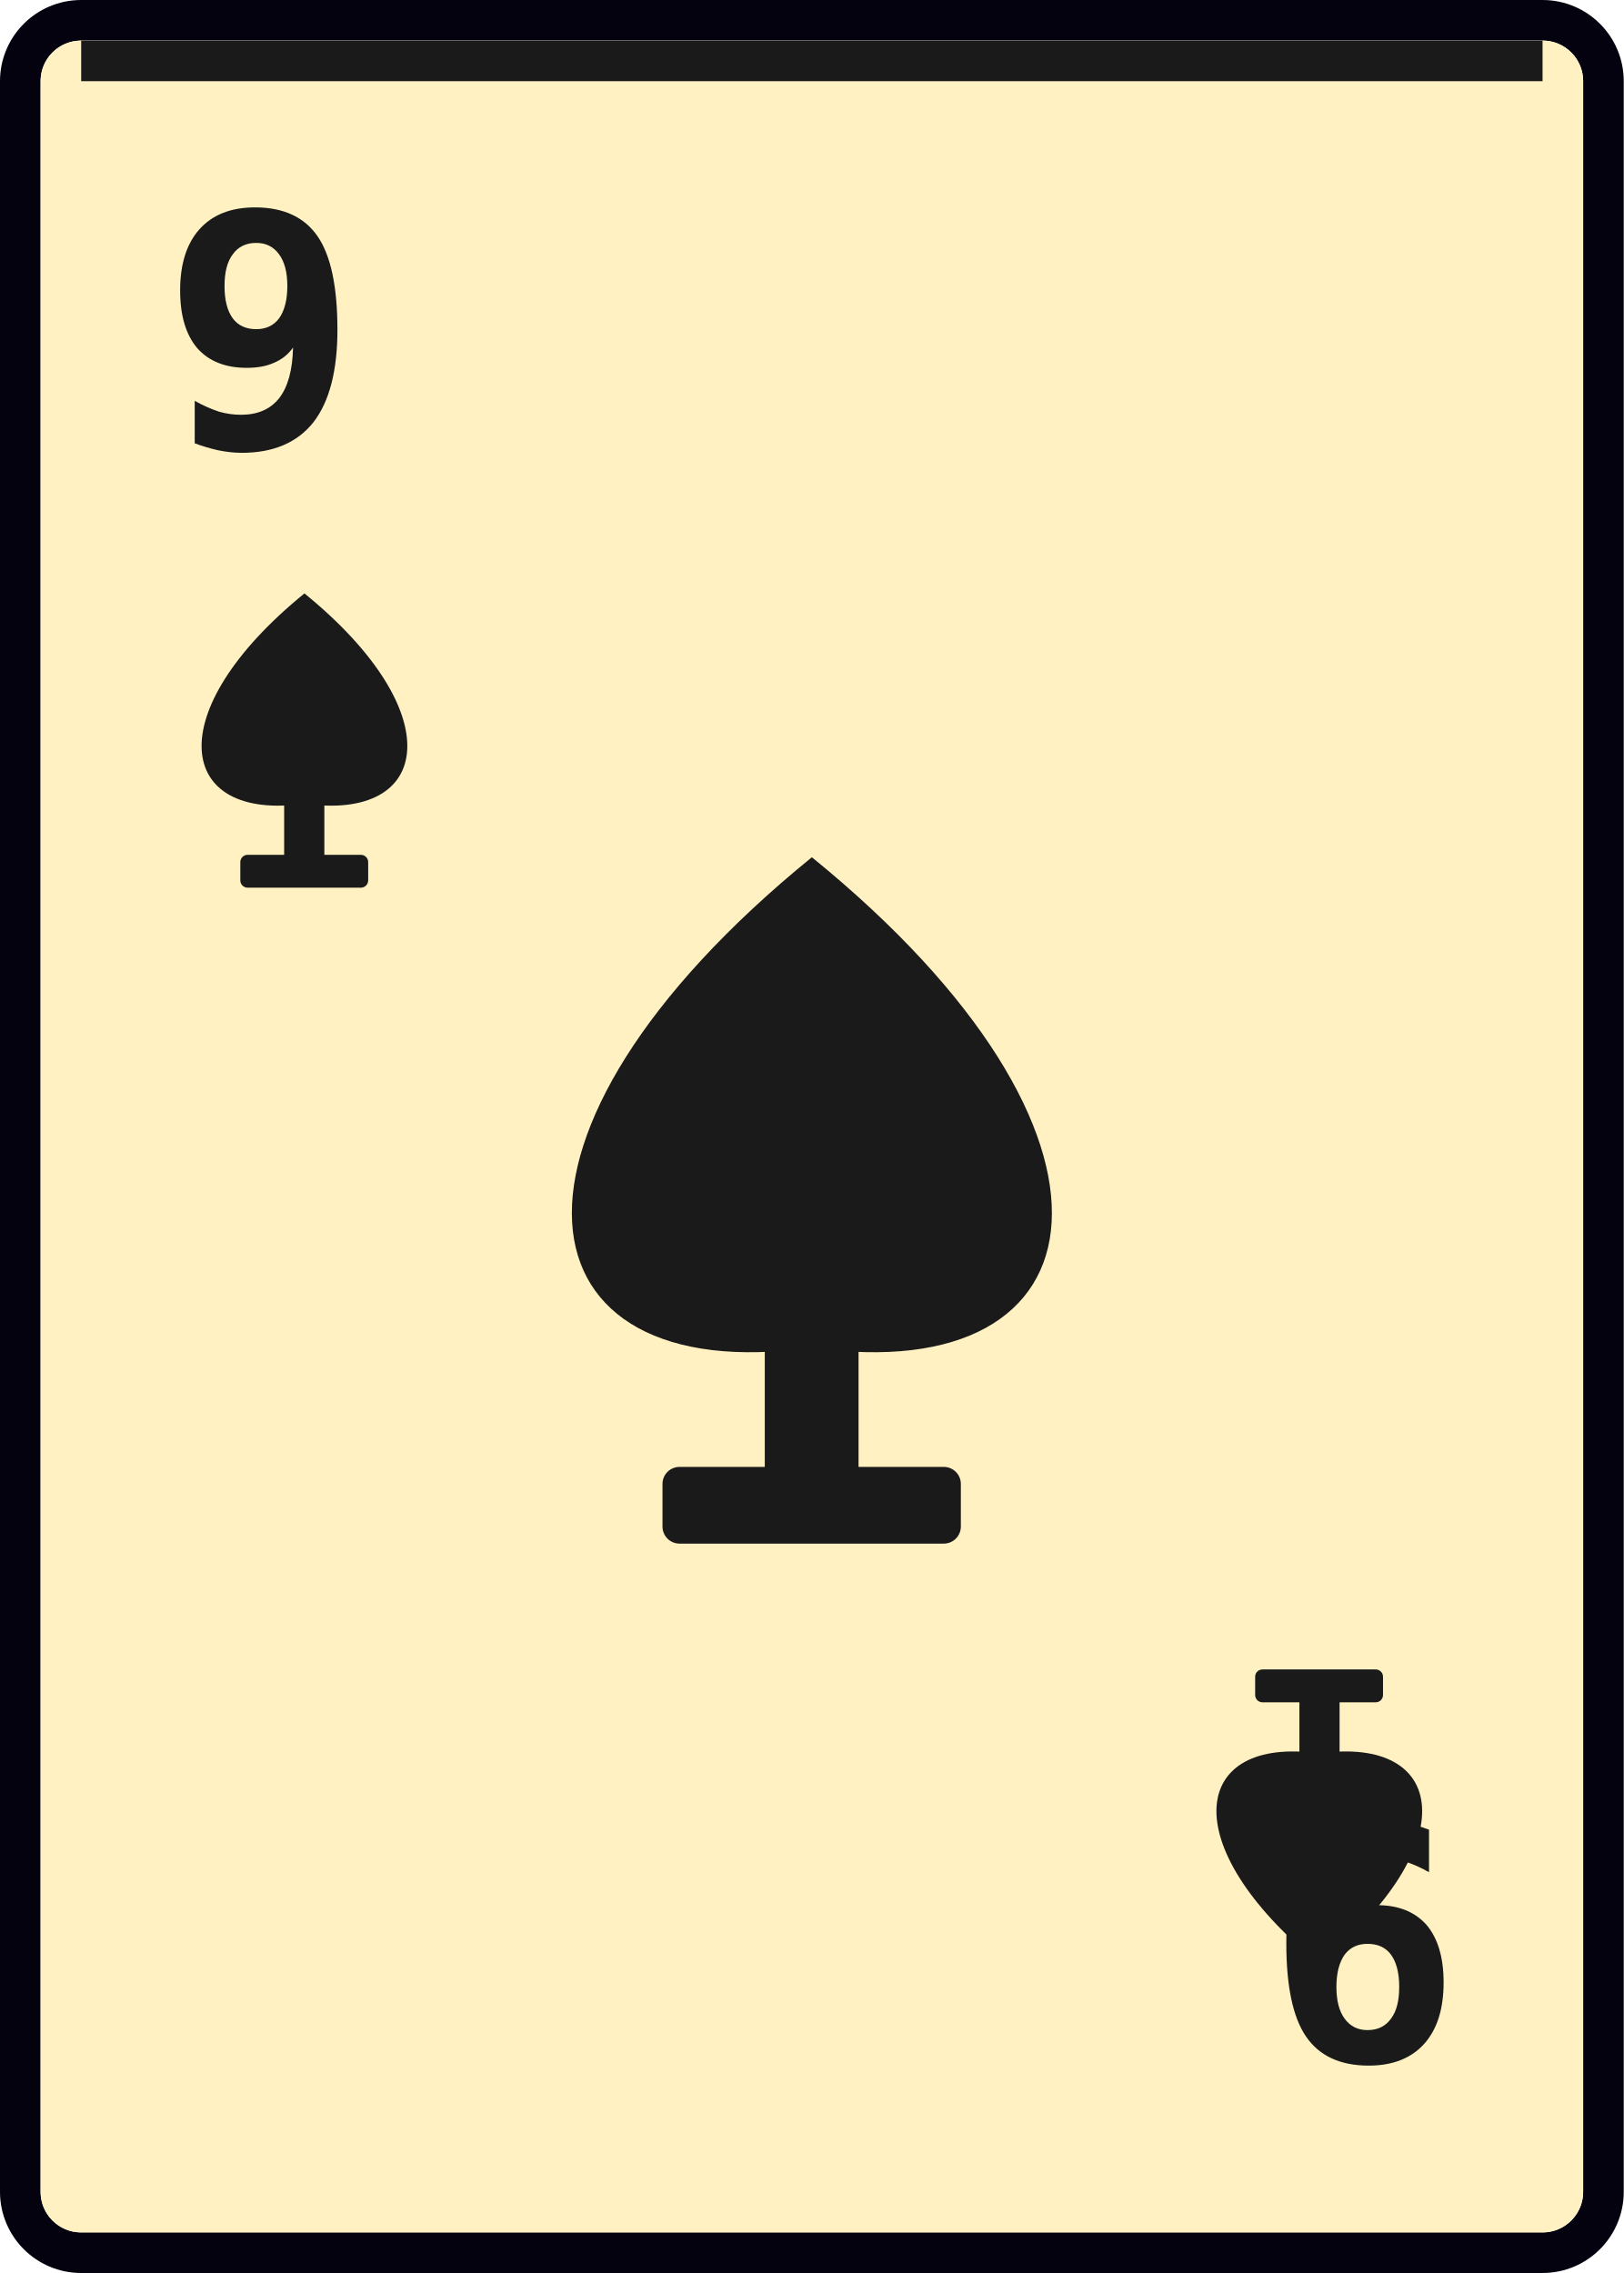
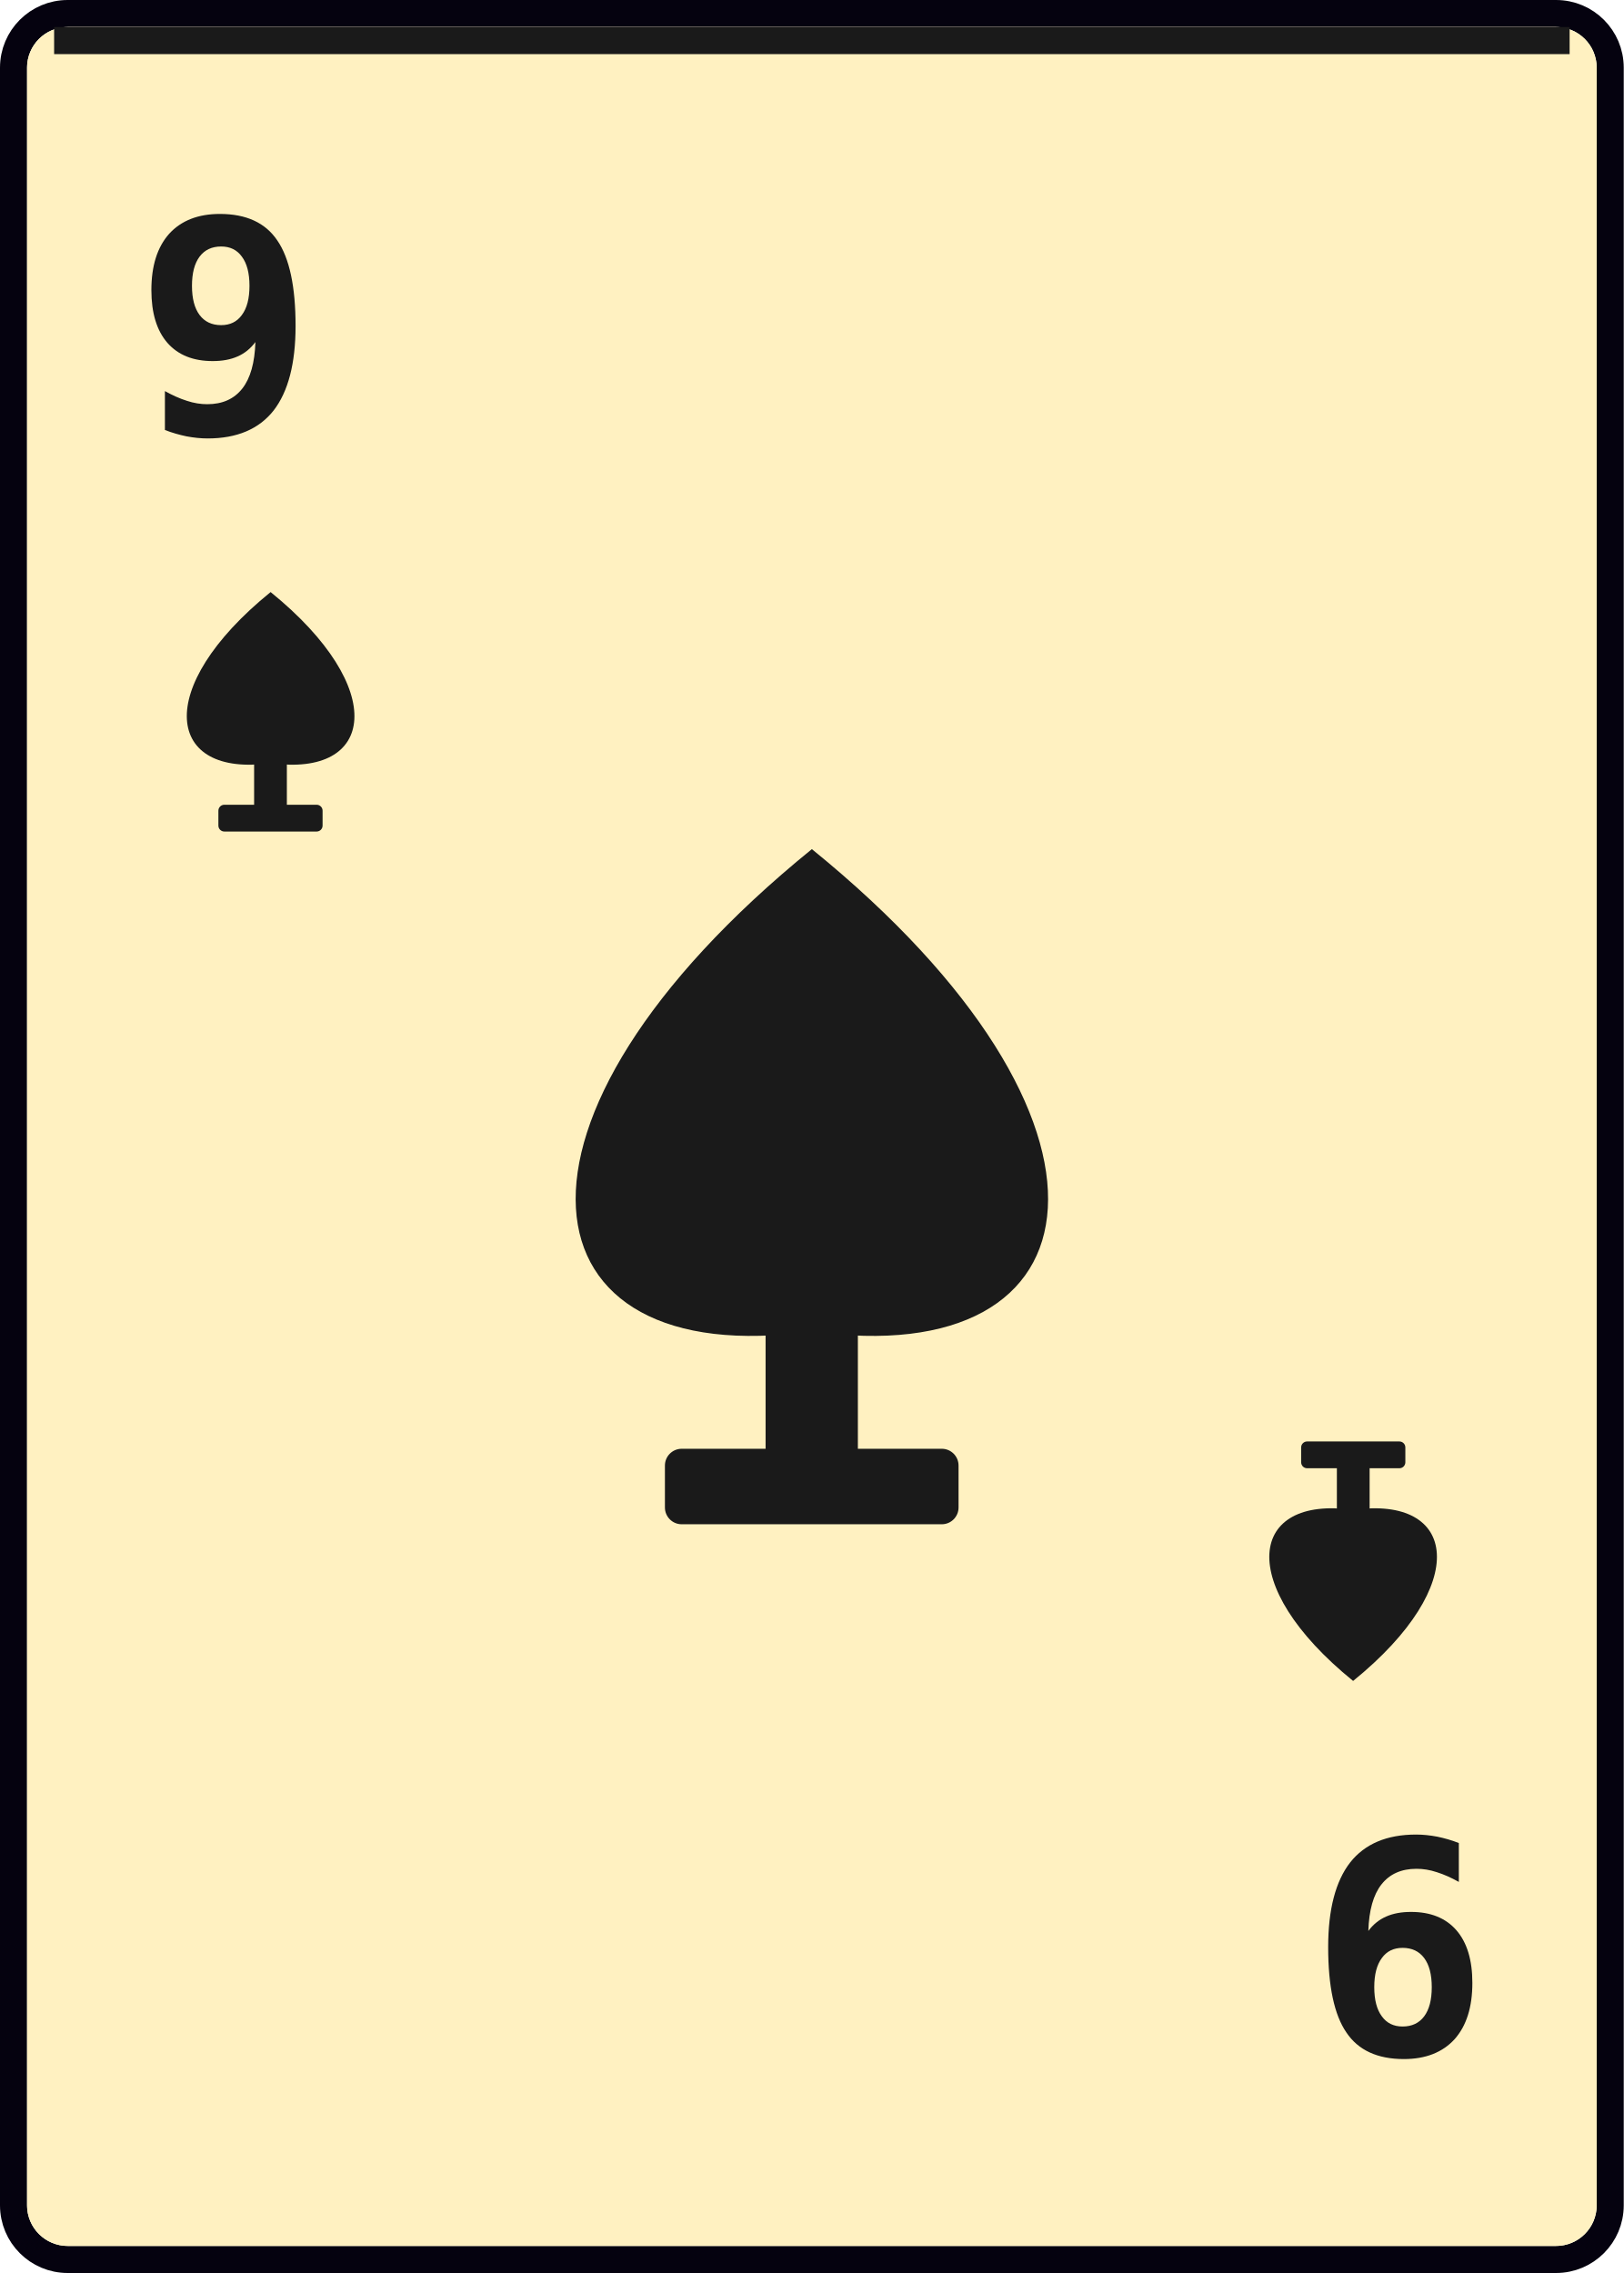
- <svg xmlns="http://www.w3.org/2000/svg" viewBox="0 0 40 56" width="40" height="56" shape-rendering="geometricPrecision">
+ <svg xmlns="http://www.w3.org/2000/svg" viewBox="0 0 60 84" width="60" height="84" shape-rendering="geometricPrecision">
  <g id="edge">
-     <rect x="0.5" y="0.5" width="39" height="55" rx="1.5" ry="1.5" fill="none" stroke="#05020F" stroke-width="1" />
+     <rect x="0.5" y="0.5" width="59" height="83" rx="2" ry="2" fill="none" stroke="#05020F" stroke-width="1" />
  </g>
  <g id="face">
-     <rect x="1" y="1" width="38" height="54" rx="1" ry="1" fill="#FFF1C1" />
-     <line x1="2" y1="1.5" x2="38" y2="1.5" stroke="#1A1A1A" stroke-width="1" />
+     <rect x="1" y="1" width="58" height="82" rx="1.5" ry="1.5" fill="#FFF1C1" />
+     <line x1="2" y1="1.5" x2="58" y2="1.5" stroke="#1A1A1A" stroke-width="1" />
  </g>
  <g id="rank">
-     <text x="4" y="11" fill="#1A1A1A" font-size="8" font-family="ui-monospace, SFMono-Regular, Menlo, Consolas, monospace" font-weight="700">9</text>
-     <g transform="translate(36,52) rotate(180)">
-       <text x="0" y="7" fill="#1A1A1A" font-size="8" font-family="ui-monospace, SFMono-Regular, Menlo, Consolas, monospace" font-weight="700">9</text>
+     <text x="5" y="16" fill="#1A1A1A" font-size="11" font-family="ui-monospace, SFMono-Regular, Menlo, Consolas, monospace" font-weight="700" letter-spacing="-0.6">9</text>
+     <g transform="translate(55,79) rotate(180)">
+       <text x="0" y="11" fill="#1A1A1A" font-size="11" font-family="ui-monospace, SFMono-Regular, Menlo, Consolas, monospace" font-weight="700" letter-spacing="-0.6">9</text>
    </g>
  </g>
  <g id="suit">
-     <path d="M 7.5,14.62 C 11.1,17.55 10.65,20.25 7.5,19.8 C 4.35,20.25 3.9,17.55 7.5,14.62 Z" fill="#1A1A1A" />
-     <rect x="7" y="19.12" width="0.99" height="2.48" fill="#1A1A1A" />
-     <rect x="5.92" y="21.06" width="3.15" height="0.81" rx="0.18" fill="#1A1A1A" />
-     <path d="M 20,21.12 C 28.4,27.95 27.35,34.25 20,33.2 C 12.65,34.25 11.6,27.95 20,21.12 Z" fill="#1A1A1A" />
-     <rect x="18.84" y="31.62" width="2.31" height="5.78" fill="#1A1A1A" />
-     <rect x="16.32" y="36.14" width="7.35" height="1.89" rx="0.42" fill="#1A1A1A" />
-     <g transform="translate(36,52) rotate(180)">
-       <path d="M 3.5,3.62 C 7.1,6.55 6.65,9.25 3.5,8.8 C 0.35,9.25 -0.1,6.55 3.5,3.62 Z" fill="#1A1A1A" />
-       <rect x="3" y="8.12" width="0.99" height="2.48" fill="#1A1A1A" />
-       <rect x="1.93" y="10.06" width="3.15" height="0.81" rx="0.18" fill="#1A1A1A" />
+     <path d="M 10,21.88 C 14.4,25.45 13.85,28.75 10,28.2 C 6.15,28.75 5.6,25.45 10,21.88 Z" fill="#1A1A1A" />
+     <rect x="9.39" y="27.38" width="1.21" height="3.03" fill="#1A1A1A" />
+     <rect x="8.07" y="29.74" width="3.85" height="0.99" rx="0.22" fill="#1A1A1A" />
+     <path d="M 30,31.38 C 42.4,41.45 40.85,50.75 30,49.2 C 19.15,50.75 17.6,41.45 30,31.38 Z" fill="#1A1A1A" />
+     <rect x="28.29" y="46.88" width="3.41" height="8.53" fill="#1A1A1A" />
+     <rect x="24.57" y="53.54" width="10.85" height="2.79" rx="0.62" fill="#1A1A1A" />
+     <g transform="translate(55,79) rotate(180)">
+       <path d="M 5,16.88 C 9.4,20.45 8.85,23.75 5,23.2 C 1.15,23.75 0.6,20.45 5,16.88 Z" fill="#1A1A1A" />
+       <rect x="4.39" y="22.38" width="1.21" height="3.03" fill="#1A1A1A" />
+       <rect x="3.07" y="24.74" width="3.85" height="0.99" rx="0.22" fill="#1A1A1A" />
    </g>
  </g>
</svg>
